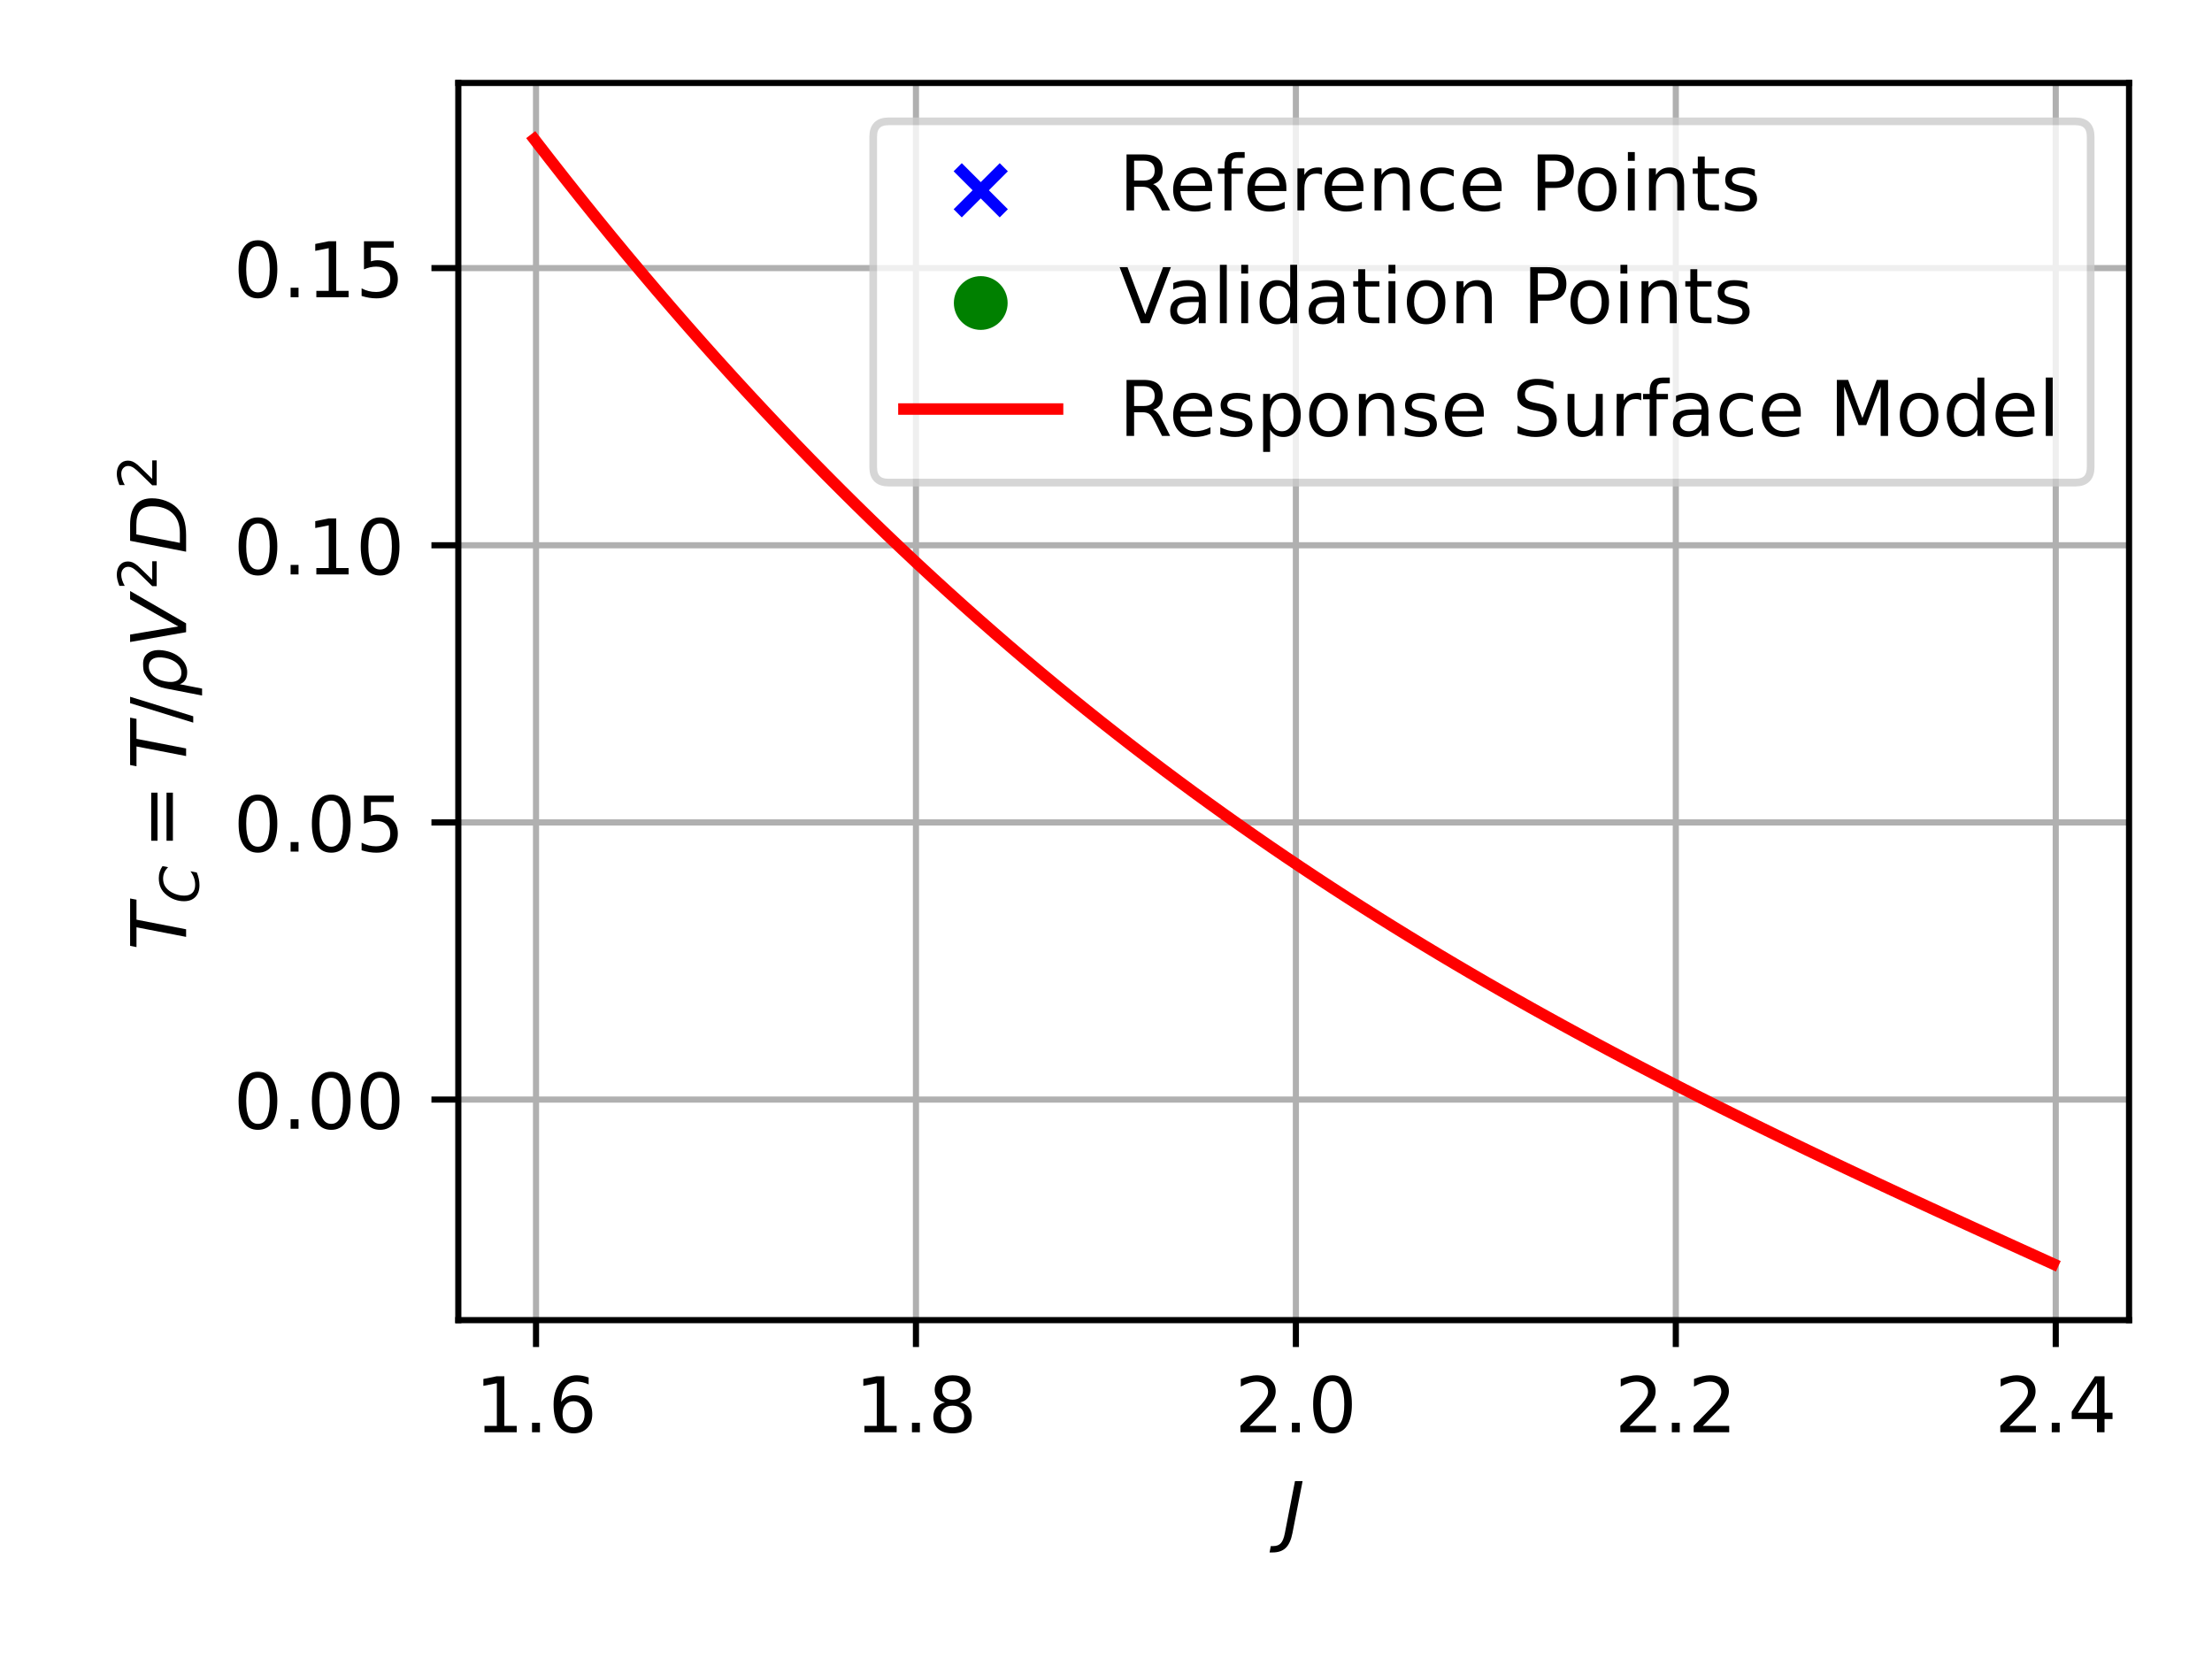
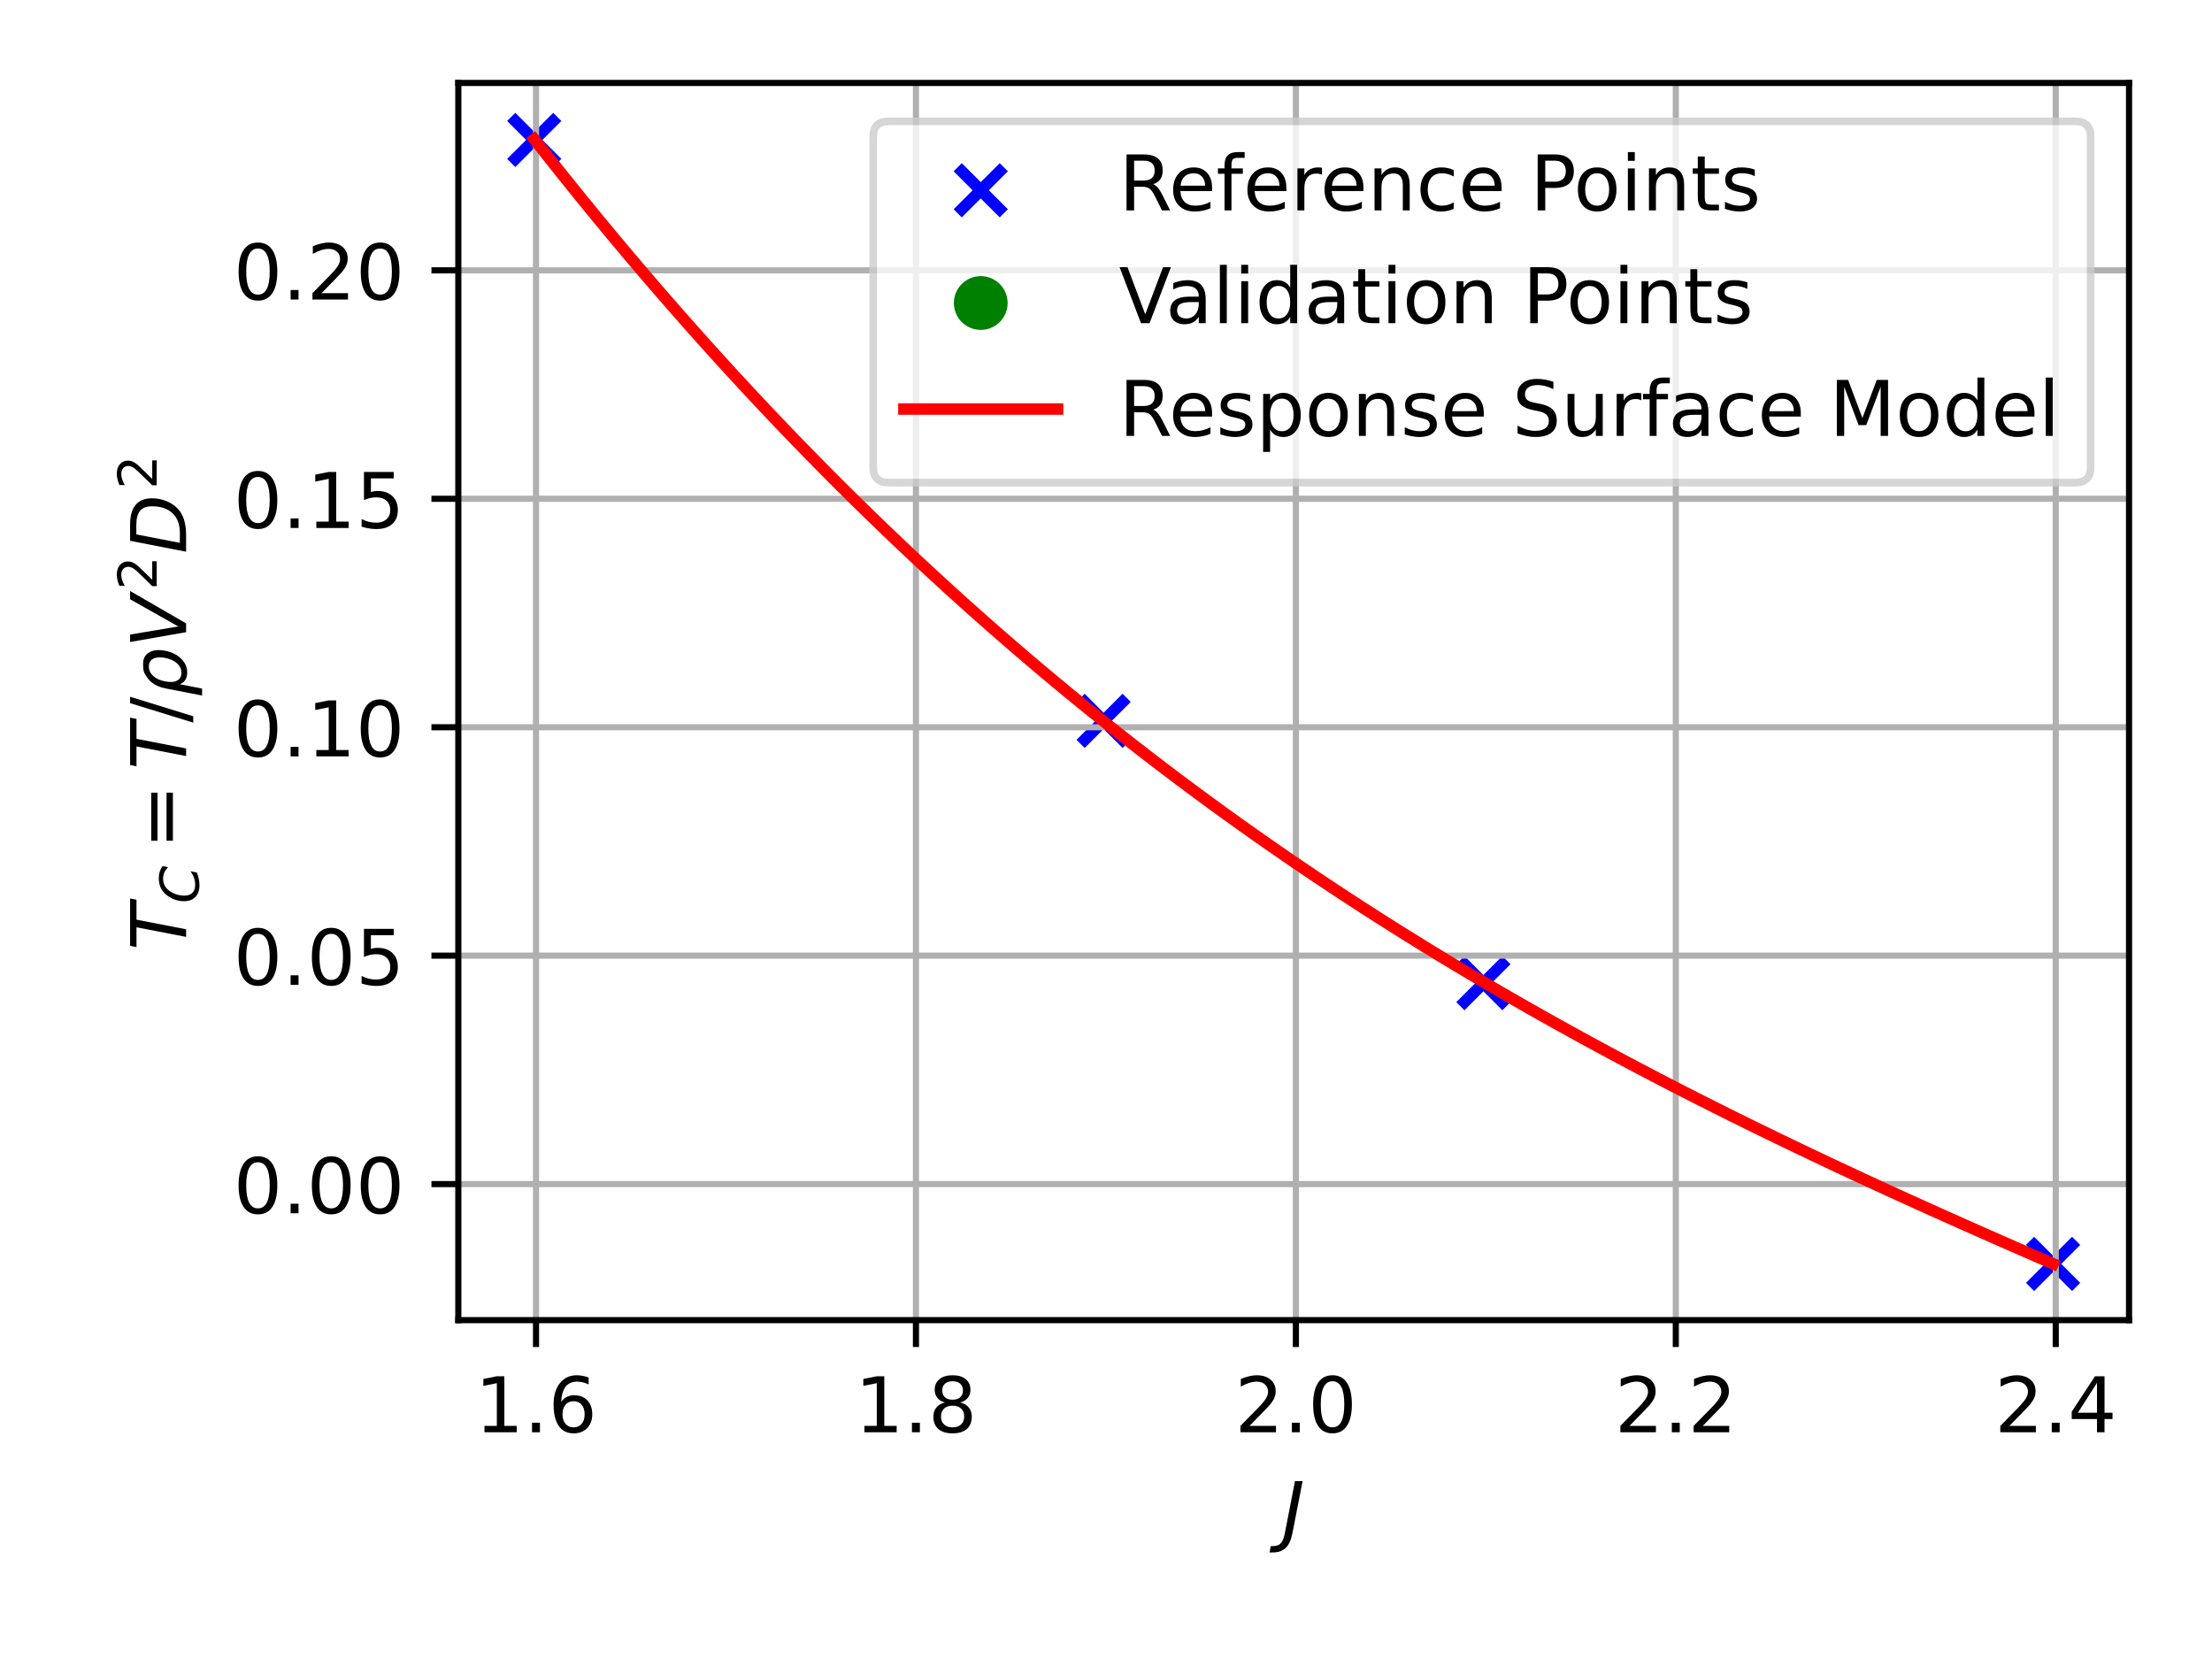
<svg xmlns="http://www.w3.org/2000/svg" xmlns:xlink="http://www.w3.org/1999/xlink" width="288pt" height="216pt" viewBox="0 0 288 216" version="1.1">
  <defs>
    <style type="text/css">*{stroke-linejoin: round; stroke-linecap: butt}</style>
  </defs>
  <g id="figure_1">
    <g id="patch_1">
      <path d="M 0 216  L 288 216  L 288 0  L 0 0  z " style="fill: #ffffff" />
    </g>
    <g id="axes_1">
      <g id="patch_2">
        <path d="M 59.672 171.88  L 277.2 171.88  L 277.2 10.8  L 59.672 10.8  z " style="fill: #ffffff" />
      </g>
-       <g id="PathCollection_1" />
+       <g id="PathCollection_1">
+         <defs>
+           <path id="m2b124dfed4" d="M -3 3  L 3 -3  M -3 -3  L 3 3  " style="stroke: #0000ff; stroke-width: 1.5" />
+         </defs>
+         <g clip-path="url(#pc67e79cec3)">
+           <use xlink:href="#m2b124dfed4" x="143.691" y="93.857" style="fill: #0000ff; stroke: #0000ff; stroke-width: 1.5" />
+           <use xlink:href="#m2b124dfed4" x="69.56" y="18.219" style="fill: #0000ff; stroke: #0000ff; stroke-width: 1.5" />
+           <use xlink:href="#m2b124dfed4" x="193.139" y="128.006" style="fill: #0000ff; stroke: #0000ff; stroke-width: 1.5" />
+           <use xlink:href="#m2b124dfed4" x="267.312" y="164.558" style="fill: #0000ff; stroke: #0000ff; stroke-width: 1.5" />
+         </g>
+       </g>
      <g id="PathCollection_2" />
      <g id="matplotlib.axis_1">
        <g id="xtick_1">
          <g id="line2d_1">
-             <path d="M 69.789 171.88  L 69.789 10.8  " clip-path="url(#p0ce22d1893)" style="fill: none; stroke: #b0b0b0; stroke-width: 0.8; stroke-linecap: square" />
+             <path d="M 69.789 171.88  L 69.789 10.8  " clip-path="url(#pc67e79cec3)" style="fill: none; stroke: #b0b0b0; stroke-width: 0.8; stroke-linecap: square" />
          </g>
          <g id="line2d_2">
            <defs>
-               <path id="mc7be365745" d="M 0 0  L 0 3.5  " style="stroke: #000000; stroke-width: 0.8" />
-             </defs>
-             <g>
-               <use xlink:href="#mc7be365745" x="69.789" y="171.88" style="stroke: #000000; stroke-width: 0.8" />
+               <path id="m37f1b617e4" d="M 0 0  L 0 3.5  " style="stroke: #000000; stroke-width: 0.8" />
+             </defs>
+             <g>
+               <use xlink:href="#m37f1b617e4" x="69.789" y="171.88" style="stroke: #000000; stroke-width: 0.8" />
            </g>
          </g>
          <g id="text_1">
            <g transform="translate(61.83733 186.4784) scale(0.1 -0.1)">
              <defs>
                <path id="DejaVuSans-31" d="M 794 531  L 1825 531  L 1825 4091  L 703 3866  L 703 4441  L 1819 4666  L 2450 4666  L 2450 531  L 3481 531  L 3481 0  L 794 0  L 794 531  z " transform="scale(0.015625)" />
                <path id="DejaVuSans-2e" d="M 684 794  L 1344 794  L 1344 0  L 684 0  L 684 794  z " transform="scale(0.015625)" />
                <path id="DejaVuSans-36" d="M 2113 2584  Q 1688 2584 1439 2293  Q 1191 2003 1191 1497  Q 1191 994 1439 701  Q 1688 409 2113 409  Q 2538 409 2786 701  Q 3034 994 3034 1497  Q 3034 2003 2786 2293  Q 2538 2584 2113 2584  z M 3366 4563  L 3366 3988  Q 3128 4100 2886 4159  Q 2644 4219 2406 4219  Q 1781 4219 1451 3797  Q 1122 3375 1075 2522  Q 1259 2794 1537 2939  Q 1816 3084 2150 3084  Q 2853 3084 3261 2657  Q 3669 2231 3669 1497  Q 3669 778 3244 343  Q 2819 -91 2113 -91  Q 1303 -91 875 529  Q 447 1150 447 2328  Q 447 3434 972 4092  Q 1497 4750 2381 4750  Q 2619 4750 2861 4703  Q 3103 4656 3366 4563  z " transform="scale(0.015625)" />
              </defs>
              <use xlink:href="#DejaVuSans-31" />
              <use xlink:href="#DejaVuSans-2e" x="63.623" />
              <use xlink:href="#DejaVuSans-36" x="95.41" />
            </g>
          </g>
        </g>
        <g id="xtick_2">
          <g id="line2d_3">
-             <path d="M 119.256 171.88  L 119.256 10.8  " clip-path="url(#p0ce22d1893)" style="fill: none; stroke: #b0b0b0; stroke-width: 0.8; stroke-linecap: square" />
+             <path d="M 119.256 171.88  L 119.256 10.8  " clip-path="url(#pc67e79cec3)" style="fill: none; stroke: #b0b0b0; stroke-width: 0.8; stroke-linecap: square" />
          </g>
          <g id="line2d_4">
            <g>
-               <use xlink:href="#mc7be365745" x="119.256" y="171.88" style="stroke: #000000; stroke-width: 0.8" />
+               <use xlink:href="#m37f1b617e4" x="119.256" y="171.88" style="stroke: #000000; stroke-width: 0.8" />
            </g>
          </g>
          <g id="text_2">
            <g transform="translate(111.3042 186.4784) scale(0.1 -0.1)">
              <defs>
                <path id="DejaVuSans-38" d="M 2034 2216  Q 1584 2216 1326 1975  Q 1069 1734 1069 1313  Q 1069 891 1326 650  Q 1584 409 2034 409  Q 2484 409 2743 651  Q 3003 894 3003 1313  Q 3003 1734 2745 1975  Q 2488 2216 2034 2216  z M 1403 2484  Q 997 2584 770 2862  Q 544 3141 544 3541  Q 544 4100 942 4425  Q 1341 4750 2034 4750  Q 2731 4750 3128 4425  Q 3525 4100 3525 3541  Q 3525 3141 3298 2862  Q 3072 2584 2669 2484  Q 3125 2378 3379 2068  Q 3634 1759 3634 1313  Q 3634 634 3220 271  Q 2806 -91 2034 -91  Q 1263 -91 848 271  Q 434 634 434 1313  Q 434 1759 690 2068  Q 947 2378 1403 2484  z M 1172 3481  Q 1172 3119 1398 2916  Q 1625 2713 2034 2713  Q 2441 2713 2670 2916  Q 2900 3119 2900 3481  Q 2900 3844 2670 4047  Q 2441 4250 2034 4250  Q 1625 4250 1398 4047  Q 1172 3844 1172 3481  z " transform="scale(0.015625)" />
              </defs>
              <use xlink:href="#DejaVuSans-31" />
              <use xlink:href="#DejaVuSans-2e" x="63.623" />
              <use xlink:href="#DejaVuSans-38" x="95.41" />
            </g>
          </g>
        </g>
        <g id="xtick_3">
          <g id="line2d_5">
-             <path d="M 168.723 171.88  L 168.723 10.8  " clip-path="url(#p0ce22d1893)" style="fill: none; stroke: #b0b0b0; stroke-width: 0.8; stroke-linecap: square" />
+             <path d="M 168.723 171.88  L 168.723 10.8  " clip-path="url(#pc67e79cec3)" style="fill: none; stroke: #b0b0b0; stroke-width: 0.8; stroke-linecap: square" />
          </g>
          <g id="line2d_6">
            <g>
-               <use xlink:href="#mc7be365745" x="168.723" y="171.88" style="stroke: #000000; stroke-width: 0.8" />
+               <use xlink:href="#m37f1b617e4" x="168.723" y="171.88" style="stroke: #000000; stroke-width: 0.8" />
            </g>
          </g>
          <g id="text_3">
            <g transform="translate(160.771 186.4784) scale(0.1 -0.1)">
              <defs>
                <path id="DejaVuSans-32" d="M 1228 531  L 3431 531  L 3431 0  L 469 0  L 469 531  Q 828 903 1448 1529  Q 2069 2156 2228 2338  Q 2531 2678 2651 2914  Q 2772 3150 2772 3378  Q 2772 3750 2511 3984  Q 2250 4219 1831 4219  Q 1534 4219 1204 4116  Q 875 4013 500 3803  L 500 4441  Q 881 4594 1212 4672  Q 1544 4750 1819 4750  Q 2544 4750 2975 4387  Q 3406 4025 3406 3419  Q 3406 3131 3298 2873  Q 3191 2616 2906 2266  Q 2828 2175 2409 1742  Q 1991 1309 1228 531  z " transform="scale(0.015625)" />
                <path id="DejaVuSans-30" d="M 2034 4250  Q 1547 4250 1301 3770  Q 1056 3291 1056 2328  Q 1056 1369 1301 889  Q 1547 409 2034 409  Q 2525 409 2770 889  Q 3016 1369 3016 2328  Q 3016 3291 2770 3770  Q 2525 4250 2034 4250  z M 2034 4750  Q 2819 4750 3233 4129  Q 3647 3509 3647 2328  Q 3647 1150 3233 529  Q 2819 -91 2034 -91  Q 1250 -91 836 529  Q 422 1150 422 2328  Q 422 3509 836 4129  Q 1250 4750 2034 4750  z " transform="scale(0.015625)" />
              </defs>
              <use xlink:href="#DejaVuSans-32" />
              <use xlink:href="#DejaVuSans-2e" x="63.623" />
              <use xlink:href="#DejaVuSans-30" x="95.41" />
            </g>
          </g>
        </g>
        <g id="xtick_4">
          <g id="line2d_7">
-             <path d="M 218.189 171.88  L 218.189 10.8  " clip-path="url(#p0ce22d1893)" style="fill: none; stroke: #b0b0b0; stroke-width: 0.8; stroke-linecap: square" />
+             <path d="M 218.189 171.88  L 218.189 10.8  " clip-path="url(#pc67e79cec3)" style="fill: none; stroke: #b0b0b0; stroke-width: 0.8; stroke-linecap: square" />
          </g>
          <g id="line2d_8">
            <g>
-               <use xlink:href="#mc7be365745" x="218.189" y="171.88" style="stroke: #000000; stroke-width: 0.8" />
+               <use xlink:href="#m37f1b617e4" x="218.189" y="171.88" style="stroke: #000000; stroke-width: 0.8" />
            </g>
          </g>
          <g id="text_4">
            <g transform="translate(210.2378 186.4784) scale(0.1 -0.1)">
              <use xlink:href="#DejaVuSans-32" />
              <use xlink:href="#DejaVuSans-2e" x="63.623" />
              <use xlink:href="#DejaVuSans-32" x="95.41" />
            </g>
          </g>
        </g>
        <g id="xtick_5">
          <g id="line2d_9">
-             <path d="M 267.656 171.88  L 267.656 10.8  " clip-path="url(#p0ce22d1893)" style="fill: none; stroke: #b0b0b0; stroke-width: 0.8; stroke-linecap: square" />
+             <path d="M 267.656 171.88  L 267.656 10.8  " clip-path="url(#pc67e79cec3)" style="fill: none; stroke: #b0b0b0; stroke-width: 0.8; stroke-linecap: square" />
          </g>
          <g id="line2d_10">
            <g>
-               <use xlink:href="#mc7be365745" x="267.656" y="171.88" style="stroke: #000000; stroke-width: 0.8" />
+               <use xlink:href="#m37f1b617e4" x="267.656" y="171.88" style="stroke: #000000; stroke-width: 0.8" />
            </g>
          </g>
          <g id="text_5">
            <g transform="translate(259.7047 186.4784) scale(0.1 -0.1)">
              <defs>
                <path id="DejaVuSans-34" d="M 2419 4116  L 825 1625  L 2419 1625  L 2419 4116  z M 2253 4666  L 3047 4666  L 3047 1625  L 3713 1625  L 3713 1100  L 3047 1100  L 3047 0  L 2419 0  L 2419 1100  L 313 1100  L 313 1709  L 2253 4666  z " transform="scale(0.015625)" />
              </defs>
              <use xlink:href="#DejaVuSans-32" />
              <use xlink:href="#DejaVuSans-2e" x="63.623" />
              <use xlink:href="#DejaVuSans-34" x="95.41" />
            </g>
          </g>
        </g>
        <g id="text_6">
          <g transform="translate(166.936 200.1362) scale(0.1 -0.1)">
            <defs>
              <path id="DejaVuSans-Oblique-4a" d="M 1069 4666  L 1703 4666  L 856 325  Q 691 -522 298 -901  Q -94 -1281 -800 -1281  L -1050 -1281  L -947 -750  L -750 -750  Q -328 -750 -109 -509  Q 109 -269 225 325  L 1069 4666  z " transform="scale(0.015625)" />
            </defs>
            <use xlink:href="#DejaVuSans-Oblique-4a" transform="translate(0 0.09375)" />
          </g>
        </g>
      </g>
      <g id="matplotlib.axis_2">
        <g id="ytick_1">
          <g id="line2d_11">
-             <path d="M 59.672 143.164  L 277.2 143.164  " clip-path="url(#p0ce22d1893)" style="fill: none; stroke: #b0b0b0; stroke-width: 0.8; stroke-linecap: square" />
+             <path d="M 59.672 154.168  L 277.2 154.168  " clip-path="url(#pc67e79cec3)" style="fill: none; stroke: #b0b0b0; stroke-width: 0.8; stroke-linecap: square" />
          </g>
          <g id="line2d_12">
            <defs>
-               <path id="me31bab5a5a" d="M 0 0  L -3.5 0  " style="stroke: #000000; stroke-width: 0.8" />
-             </defs>
-             <g>
-               <use xlink:href="#me31bab5a5a" x="59.672" y="143.164" style="stroke: #000000; stroke-width: 0.8" />
+               <path id="m7faa3f7918" d="M 0 0  L -3.5 0  " style="stroke: #000000; stroke-width: 0.8" />
+             </defs>
+             <g>
+               <use xlink:href="#m7faa3f7918" x="59.672" y="154.168" style="stroke: #000000; stroke-width: 0.8" />
            </g>
          </g>
          <g id="text_7">
-             <g transform="translate(30.40638 146.9636) scale(0.1 -0.1)">
+             <g transform="translate(30.40638 157.9672) scale(0.1 -0.1)">
              <use xlink:href="#DejaVuSans-30" />
              <use xlink:href="#DejaVuSans-2e" x="63.623" />
              <use xlink:href="#DejaVuSans-30" x="95.41" />
              <use xlink:href="#DejaVuSans-30" x="159.033" />
            </g>
          </g>
        </g>
        <g id="ytick_2">
          <g id="line2d_13">
-             <path d="M 59.672 107.078  L 277.2 107.078  " clip-path="url(#p0ce22d1893)" style="fill: none; stroke: #b0b0b0; stroke-width: 0.8; stroke-linecap: square" />
+             <path d="M 59.672 124.426  L 277.2 124.426  " clip-path="url(#pc67e79cec3)" style="fill: none; stroke: #b0b0b0; stroke-width: 0.8; stroke-linecap: square" />
          </g>
          <g id="line2d_14">
            <g>
-               <use xlink:href="#me31bab5a5a" x="59.672" y="107.078" style="stroke: #000000; stroke-width: 0.8" />
+               <use xlink:href="#m7faa3f7918" x="59.672" y="124.426" style="stroke: #000000; stroke-width: 0.8" />
            </g>
          </g>
          <g id="text_8">
-             <g transform="translate(30.40638 110.8767) scale(0.1 -0.1)">
+             <g transform="translate(30.40638 128.225) scale(0.1 -0.1)">
              <defs>
                <path id="DejaVuSans-35" d="M 691 4666  L 3169 4666  L 3169 4134  L 1269 4134  L 1269 2991  Q 1406 3038 1543 3061  Q 1681 3084 1819 3084  Q 2600 3084 3056 2656  Q 3513 2228 3513 1497  Q 3513 744 3044 326  Q 2575 -91 1722 -91  Q 1428 -91 1123 -41  Q 819 9 494 109  L 494 744  Q 775 591 1075 516  Q 1375 441 1709 441  Q 2250 441 2565 725  Q 2881 1009 2881 1497  Q 2881 1984 2565 2268  Q 2250 2553 1709 2553  Q 1456 2553 1204 2497  Q 953 2441 691 2322  L 691 4666  z " transform="scale(0.015625)" />
              </defs>
              <use xlink:href="#DejaVuSans-30" />
              <use xlink:href="#DejaVuSans-2e" x="63.623" />
              <use xlink:href="#DejaVuSans-30" x="95.41" />
              <use xlink:href="#DejaVuSans-35" x="159.033" />
            </g>
          </g>
        </g>
        <g id="ytick_3">
          <g id="line2d_15">
-             <path d="M 59.672 70.991  L 277.2 70.991  " clip-path="url(#p0ce22d1893)" style="fill: none; stroke: #b0b0b0; stroke-width: 0.8; stroke-linecap: square" />
+             <path d="M 59.672 94.684  L 277.2 94.684  " clip-path="url(#pc67e79cec3)" style="fill: none; stroke: #b0b0b0; stroke-width: 0.8; stroke-linecap: square" />
          </g>
          <g id="line2d_16">
            <g>
-               <use xlink:href="#me31bab5a5a" x="59.672" y="70.991" style="stroke: #000000; stroke-width: 0.8" />
+               <use xlink:href="#m7faa3f7918" x="59.672" y="94.684" style="stroke: #000000; stroke-width: 0.8" />
            </g>
          </g>
          <g id="text_9">
-             <g transform="translate(30.40638 74.7899) scale(0.1 -0.1)">
+             <g transform="translate(30.40638 98.48293) scale(0.1 -0.1)">
              <use xlink:href="#DejaVuSans-30" />
              <use xlink:href="#DejaVuSans-2e" x="63.623" />
              <use xlink:href="#DejaVuSans-31" x="95.41" />
              <use xlink:href="#DejaVuSans-30" x="159.033" />
            </g>
          </g>
        </g>
        <g id="ytick_4">
          <g id="line2d_17">
-             <path d="M 59.672 34.904  L 277.2 34.904  " clip-path="url(#p0ce22d1893)" style="fill: none; stroke: #b0b0b0; stroke-width: 0.8; stroke-linecap: square" />
+             <path d="M 59.672 64.942  L 277.2 64.942  " clip-path="url(#pc67e79cec3)" style="fill: none; stroke: #b0b0b0; stroke-width: 0.8; stroke-linecap: square" />
          </g>
          <g id="line2d_18">
            <g>
-               <use xlink:href="#me31bab5a5a" x="59.672" y="34.904" style="stroke: #000000; stroke-width: 0.8" />
+               <use xlink:href="#m7faa3f7918" x="59.672" y="64.942" style="stroke: #000000; stroke-width: 0.8" />
            </g>
          </g>
          <g id="text_10">
-             <g transform="translate(30.40638 38.70307) scale(0.1 -0.1)">
+             <g transform="translate(30.40638 68.74082) scale(0.1 -0.1)">
              <use xlink:href="#DejaVuSans-30" />
              <use xlink:href="#DejaVuSans-2e" x="63.623" />
              <use xlink:href="#DejaVuSans-31" x="95.41" />
              <use xlink:href="#DejaVuSans-35" x="159.033" />
            </g>
          </g>
        </g>
-         <g id="text_11">
+         <g id="ytick_5">
+           <g id="line2d_19">
+             <path d="M 59.672 35.199  L 277.2 35.199  " clip-path="url(#pc67e79cec3)" style="fill: none; stroke: #b0b0b0; stroke-width: 0.8; stroke-linecap: square" />
+           </g>
+           <g id="line2d_20">
+             <g>
+               <use xlink:href="#m7faa3f7918" x="59.672" y="35.199" style="stroke: #000000; stroke-width: 0.8" />
+             </g>
+           </g>
+           <g id="text_11">
+             <g transform="translate(30.40638 38.9987) scale(0.1 -0.1)">
+               <use xlink:href="#DejaVuSans-30" />
+               <use xlink:href="#DejaVuSans-2e" x="63.623" />
+               <use xlink:href="#DejaVuSans-32" x="95.41" />
+               <use xlink:href="#DejaVuSans-30" x="159.033" />
+             </g>
+           </g>
+         </g>
+         <g id="text_12">
          <g transform="translate(24.30637 123.74) rotate(-90) scale(0.1 -0.1)">
            <defs>
              <path id="DejaVuSans-Oblique-54" d="M 378 4666  L 4325 4666  L 4225 4134  L 2559 4134  L 1759 0  L 1125 0  L 1925 4134  L 275 4134  L 378 4666  z " transform="scale(0.015625)" />
              <path id="DejaVuSans-Oblique-43" d="M 4447 4306  L 4319 3641  Q 4019 3944 3683 4091  Q 3347 4238 2956 4238  Q 2422 4238 2017 3981  Q 1613 3725 1319 3200  Q 1131 2863 1032 2486  Q 934 2109 934 1728  Q 934 1091 1264 756  Q 1594 422 2222 422  Q 2656 422 3056 561  Q 3456 700 3834 978  L 3688 231  Q 3316 72 2936 -9  Q 2556 -91 2175 -91  Q 1278 -91 773 396  Q 269 884 269 1753  Q 269 2309 461 2846  Q 653 3384 1013 3828  Q 1394 4300 1883 4525  Q 2372 4750 3022 4750  Q 3422 4750 3780 4639  Q 4138 4528 4447 4306  z " transform="scale(0.015625)" />
              <path id="DejaVuSans-3d" d="M 678 2906  L 4684 2906  L 4684 2381  L 678 2381  L 678 2906  z M 678 1631  L 4684 1631  L 4684 1100  L 678 1100  L 678 1631  z " transform="scale(0.015625)" />
              <path id="DejaVuSans-2f" d="M 1625 4666  L 2156 4666  L 531 -594  L 0 -594  L 1625 4666  z " transform="scale(0.015625)" />
              <path id="DejaVuSans-Oblique-3c1" d="M 1203 2875  Q 1453 3194 1981 3475  Q 2188 3584 2756 3584  Q 3394 3584 3694 3078  Q 3994 2572 3834 1747  Q 3672 922 3175 415  Q 2678 -91 2041 -91  Q 1656 -91 1409 63  Q 1163 213 1044 525  L 681 -1331  L 103 -1331  L 697 1716  Q 838 2438 1203 2875  z M 3238 1747  Q 3359 2381 3169 2744  Q 2978 3103 2522 3103  Q 2066 3103 1734 2744  Q 1403 2381 1281 1747  Q 1156 1113 1347 750  Q 1538 391 1994 391  Q 2450 391 2781 750  Q 3113 1113 3238 1747  z " transform="scale(0.015625)" />
              <path id="DejaVuSans-Oblique-56" d="M 1319 0  L 500 4666  L 1119 4666  L 1797 653  L 4063 4666  L 4750 4666  L 2053 0  L 1319 0  z " transform="scale(0.015625)" />
              <path id="DejaVuSans-Oblique-44" d="M 1081 4666  L 2438 4666  Q 3519 4666 4070 4208  Q 4622 3750 4622 2847  Q 4622 2250 4412 1698  Q 4203 1147 3834 769  Q 3463 381 2891 190  Q 2319 0 1538 0  L 172 0  L 1081 4666  z M 1613 4147  L 909 519  L 1734 519  Q 2794 519 3375 1128  Q 3956 1738 3956 2847  Q 3956 3519 3581 3833  Q 3206 4147 2406 4147  L 1613 4147  z " transform="scale(0.015625)" />
            </defs>
            <use xlink:href="#DejaVuSans-Oblique-54" transform="translate(0 0.765625)" />
            <use xlink:href="#DejaVuSans-Oblique-43" transform="translate(61.08398 -15.64062) scale(0.7)" />
            <use xlink:href="#DejaVuSans-3d" transform="translate(132.1777 0.765625)" />
            <use xlink:href="#DejaVuSans-Oblique-54" transform="translate(235.4492 0.765625)" />
            <use xlink:href="#DejaVuSans-2f" transform="translate(296.5332 0.765625)" />
            <use xlink:href="#DejaVuSans-Oblique-3c1" transform="translate(330.2246 0.765625)" />
            <use xlink:href="#DejaVuSans-Oblique-56" transform="translate(393.7012 0.765625)" />
            <use xlink:href="#DejaVuSans-32" transform="translate(469.1261 39.04688) scale(0.7)" />
            <use xlink:href="#DejaVuSans-Oblique-44" transform="translate(516.3967 0.765625)" />
            <use xlink:href="#DejaVuSans-32" transform="translate(600.4154 39.04688) scale(0.7)" />
          </g>
        </g>
      </g>
-       <g id="line2d_19">
-         <path d="M 69.56 18.122  L 71.557 20.703  L 73.555 23.252  L 75.552 25.767  L 77.55 28.25  L 79.547 30.7  L 81.545 33.118  L 83.542 35.505  L 85.54 37.861  L 87.537 40.185  L 89.535 42.479  L 91.532 44.742  L 93.53 46.976  L 95.527 49.18  L 97.525 51.355  L 99.522 53.5  L 101.52 55.617  L 103.517 57.706  L 105.515 59.767  L 107.512 61.8  L 109.51 63.806  L 111.507 65.785  L 113.505 67.737  L 115.502 69.663  L 117.5 71.563  L 119.497 73.438  L 121.495 75.287  L 123.492 77.111  L 125.49 78.911  L 127.487 80.686  L 129.485 82.437  L 131.482 84.165  L 133.48 85.869  L 135.477 87.551  L 137.475 89.21  L 139.472 90.846  L 141.47 92.461  L 143.467 94.054  L 145.465 95.626  L 147.462 97.177  L 149.46 98.707  L 151.457 100.217  L 153.455 101.707  L 155.452 103.178  L 157.45 104.629  L 159.447 106.061  L 161.445 107.475  L 163.442 108.87  L 165.44 110.248  L 167.437 111.608  L 169.435 112.95  L 171.432 114.276  L 173.43 115.585  L 175.427 116.878  L 177.425 118.155  L 179.422 119.416  L 181.42 120.662  L 183.417 121.893  L 185.415 123.11  L 187.412 124.312  L 189.41 125.501  L 191.407 126.675  L 193.405 127.837  L 195.402 128.986  L 197.4 130.122  L 199.397 131.246  L 201.395 132.357  L 203.392 133.458  L 205.39 134.547  L 207.387 135.625  L 209.385 136.693  L 211.382 137.75  L 213.38 138.798  L 215.377 139.836  L 217.375 140.864  L 219.372 141.884  L 221.37 142.895  L 223.367 143.898  L 225.365 144.893  L 227.362 145.881  L 229.36 146.861  L 231.357 147.835  L 233.355 148.801  L 235.352 149.762  L 237.35 150.717  L 239.347 151.666  L 241.345 152.61  L 243.342 153.549  L 245.34 154.483  L 247.337 155.414  L 249.335 156.34  L 251.332 157.263  L 253.33 158.183  L 255.327 159.099  L 257.325 160.014  L 259.322 160.926  L 261.32 161.836  L 263.317 162.744  L 265.315 163.652  L 267.312 164.558  " clip-path="url(#p0ce22d1893)" style="fill: none; stroke: #ff0000; stroke-width: 1.5; stroke-linecap: square" />
+       <g id="line2d_21">
+         <path d="M 69.56 18.122  L 71.557 20.66  L 73.555 23.167  L 75.552 25.644  L 77.55 28.09  L 79.547 30.507  L 81.545 32.894  L 83.542 35.251  L 85.54 37.58  L 87.537 39.879  L 89.535 42.151  L 91.532 44.394  L 93.53 46.609  L 95.527 48.796  L 97.525 50.957  L 99.522 53.09  L 101.52 55.196  L 103.517 57.276  L 105.515 59.329  L 107.512 61.357  L 109.51 63.359  L 111.507 65.335  L 113.505 67.286  L 115.502 69.213  L 117.5 71.115  L 119.497 72.993  L 121.495 74.847  L 123.492 76.677  L 125.49 78.484  L 127.487 80.267  L 129.485 82.028  L 131.482 83.766  L 133.48 85.482  L 135.477 87.176  L 137.475 88.849  L 139.472 90.5  L 141.47 92.129  L 143.467 93.738  L 145.465 95.326  L 147.462 96.894  L 149.46 98.442  L 151.457 99.971  L 153.455 101.48  L 155.452 102.969  L 157.45 104.44  L 159.447 105.892  L 161.445 107.326  L 163.442 108.742  L 165.44 110.14  L 167.437 111.521  L 169.435 112.884  L 171.432 114.231  L 173.43 115.561  L 175.427 116.874  L 177.425 118.172  L 179.422 119.454  L 181.42 120.72  L 183.417 121.971  L 185.415 123.208  L 187.412 124.429  L 189.41 125.637  L 191.407 126.83  L 193.405 128.009  L 195.402 129.175  L 197.4 130.328  L 199.397 131.467  L 201.395 132.595  L 203.392 133.709  L 205.39 134.812  L 207.387 135.903  L 209.385 136.982  L 211.382 138.05  L 213.38 139.107  L 215.377 140.154  L 217.375 141.19  L 219.372 142.216  L 221.37 143.232  L 223.367 144.238  L 225.365 145.236  L 227.362 146.224  L 229.36 147.204  L 231.357 148.175  L 233.355 149.138  L 235.352 150.093  L 237.35 151.041  L 239.347 151.982  L 241.345 152.915  L 243.342 153.842  L 245.34 154.762  L 247.337 155.676  L 249.335 156.584  L 251.332 157.487  L 253.33 158.385  L 255.327 159.277  L 257.325 160.165  L 259.322 161.048  L 261.32 161.927  L 263.317 162.802  L 265.315 163.674  L 267.312 164.542  " clip-path="url(#pc67e79cec3)" style="fill: none; stroke: #ff0000; stroke-width: 1.5; stroke-linecap: square" />
      </g>
      <g id="patch_3">
        <path d="M 59.672 171.88  L 59.672 10.8  " style="fill: none; stroke: #000000; stroke-width: 0.8; stroke-linejoin: miter; stroke-linecap: square" />
      </g>
      <g id="patch_4">
        <path d="M 277.2 171.88  L 277.2 10.8  " style="fill: none; stroke: #000000; stroke-width: 0.8; stroke-linejoin: miter; stroke-linecap: square" />
      </g>
      <g id="patch_5">
        <path d="M 59.672 171.88  L 277.2 171.88  " style="fill: none; stroke: #000000; stroke-width: 0.8; stroke-linejoin: miter; stroke-linecap: square" />
      </g>
      <g id="patch_6">
        <path d="M 59.672 10.8  L 277.2 10.8  " style="fill: none; stroke: #000000; stroke-width: 0.8; stroke-linejoin: miter; stroke-linecap: square" />
      </g>
      <g id="legend_1">
        <g id="patch_7">
          <path d="M 115.692 62.834  L 270.2 62.834  Q 272.2 62.834 272.2 60.834  L 272.2 17.8  Q 272.2 15.8 270.2 15.8  L 115.692 15.8  Q 113.692 15.8 113.692 17.8  L 113.692 60.834  Q 113.692 62.834 115.692 62.834  z " style="fill: #ffffff; opacity: 0.8; stroke: #cccccc; stroke-linejoin: miter" />
        </g>
        <g id="PathCollection_3">
-           <defs>
-             <path id="m2f3c256cf0" d="M -3 3  L 3 -3  M -3 -3  L 3 3  " style="stroke: #0000ff; stroke-width: 1.5" />
-           </defs>
          <g>
-             <use xlink:href="#m2f3c256cf0" x="127.692" y="24.773" style="fill: #0000ff; stroke: #0000ff; stroke-width: 1.5" />
-           </g>
-         </g>
-         <g id="text_12">
+             <use xlink:href="#m2b124dfed4" x="127.692" y="24.773" style="fill: #0000ff; stroke: #0000ff; stroke-width: 1.5" />
+           </g>
+         </g>
+         <g id="text_13">
          <g transform="translate(145.6922 27.39844) scale(0.1 -0.1)">
            <defs>
              <path id="DejaVuSans-52" d="M 2841 2188  Q 3044 2119 3236 1894  Q 3428 1669 3622 1275  L 4263 0  L 3584 0  L 2988 1197  Q 2756 1666 2539 1819  Q 2322 1972 1947 1972  L 1259 1972  L 1259 0  L 628 0  L 628 4666  L 2053 4666  Q 2853 4666 3247 4331  Q 3641 3997 3641 3322  Q 3641 2881 3436 2590  Q 3231 2300 2841 2188  z M 1259 4147  L 1259 2491  L 2053 2491  Q 2509 2491 2742 2702  Q 2975 2913 2975 3322  Q 2975 3731 2742 3939  Q 2509 4147 2053 4147  L 1259 4147  z " transform="scale(0.015625)" />
              <path id="DejaVuSans-65" d="M 3597 1894  L 3597 1613  L 953 1613  Q 991 1019 1311 708  Q 1631 397 2203 397  Q 2534 397 2845 478  Q 3156 559 3463 722  L 3463 178  Q 3153 47 2828 -22  Q 2503 -91 2169 -91  Q 1331 -91 842 396  Q 353 884 353 1716  Q 353 2575 817 3079  Q 1281 3584 2069 3584  Q 2775 3584 3186 3129  Q 3597 2675 3597 1894  z M 3022 2063  Q 3016 2534 2758 2815  Q 2500 3097 2075 3097  Q 1594 3097 1305 2825  Q 1016 2553 972 2059  L 3022 2063  z " transform="scale(0.015625)" />
              <path id="DejaVuSans-66" d="M 2375 4863  L 2375 4384  L 1825 4384  Q 1516 4384 1395 4259  Q 1275 4134 1275 3809  L 1275 3500  L 2222 3500  L 2222 3053  L 1275 3053  L 1275 0  L 697 0  L 697 3053  L 147 3053  L 147 3500  L 697 3500  L 697 3744  Q 697 4328 969 4595  Q 1241 4863 1831 4863  L 2375 4863  z " transform="scale(0.015625)" />
              <path id="DejaVuSans-72" d="M 2631 2963  Q 2534 3019 2420 3045  Q 2306 3072 2169 3072  Q 1681 3072 1420 2755  Q 1159 2438 1159 1844  L 1159 0  L 581 0  L 581 3500  L 1159 3500  L 1159 2956  Q 1341 3275 1631 3429  Q 1922 3584 2338 3584  Q 2397 3584 2469 3576  Q 2541 3569 2628 3553  L 2631 2963  z " transform="scale(0.015625)" />
              <path id="DejaVuSans-6e" d="M 3513 2113  L 3513 0  L 2938 0  L 2938 2094  Q 2938 2591 2744 2837  Q 2550 3084 2163 3084  Q 1697 3084 1428 2787  Q 1159 2491 1159 1978  L 1159 0  L 581 0  L 581 3500  L 1159 3500  L 1159 2956  Q 1366 3272 1645 3428  Q 1925 3584 2291 3584  Q 2894 3584 3203 3211  Q 3513 2838 3513 2113  z " transform="scale(0.015625)" />
              <path id="DejaVuSans-63" d="M 3122 3366  L 3122 2828  Q 2878 2963 2633 3030  Q 2388 3097 2138 3097  Q 1578 3097 1268 2742  Q 959 2388 959 1747  Q 959 1106 1268 751  Q 1578 397 2138 397  Q 2388 397 2633 464  Q 2878 531 3122 666  L 3122 134  Q 2881 22 2623 -34  Q 2366 -91 2075 -91  Q 1284 -91 818 406  Q 353 903 353 1747  Q 353 2603 823 3093  Q 1294 3584 2113 3584  Q 2378 3584 2631 3529  Q 2884 3475 3122 3366  z " transform="scale(0.015625)" />
              <path id="DejaVuSans-20" transform="scale(0.015625)" />
              <path id="DejaVuSans-50" d="M 1259 4147  L 1259 2394  L 2053 2394  Q 2494 2394 2734 2622  Q 2975 2850 2975 3272  Q 2975 3691 2734 3919  Q 2494 4147 2053 4147  L 1259 4147  z M 628 4666  L 2053 4666  Q 2838 4666 3239 4311  Q 3641 3956 3641 3272  Q 3641 2581 3239 2228  Q 2838 1875 2053 1875  L 1259 1875  L 1259 0  L 628 0  L 628 4666  z " transform="scale(0.015625)" />
              <path id="DejaVuSans-6f" d="M 1959 3097  Q 1497 3097 1228 2736  Q 959 2375 959 1747  Q 959 1119 1226 758  Q 1494 397 1959 397  Q 2419 397 2687 759  Q 2956 1122 2956 1747  Q 2956 2369 2687 2733  Q 2419 3097 1959 3097  z M 1959 3584  Q 2709 3584 3137 3096  Q 3566 2609 3566 1747  Q 3566 888 3137 398  Q 2709 -91 1959 -91  Q 1206 -91 779 398  Q 353 888 353 1747  Q 353 2609 779 3096  Q 1206 3584 1959 3584  z " transform="scale(0.015625)" />
              <path id="DejaVuSans-69" d="M 603 3500  L 1178 3500  L 1178 0  L 603 0  L 603 3500  z M 603 4863  L 1178 4863  L 1178 4134  L 603 4134  L 603 4863  z " transform="scale(0.015625)" />
              <path id="DejaVuSans-74" d="M 1172 4494  L 1172 3500  L 2356 3500  L 2356 3053  L 1172 3053  L 1172 1153  Q 1172 725 1289 603  Q 1406 481 1766 481  L 2356 481  L 2356 0  L 1766 0  Q 1100 0 847 248  Q 594 497 594 1153  L 594 3053  L 172 3053  L 172 3500  L 594 3500  L 594 4494  L 1172 4494  z " transform="scale(0.015625)" />
              <path id="DejaVuSans-73" d="M 2834 3397  L 2834 2853  Q 2591 2978 2328 3040  Q 2066 3103 1784 3103  Q 1356 3103 1142 2972  Q 928 2841 928 2578  Q 928 2378 1081 2264  Q 1234 2150 1697 2047  L 1894 2003  Q 2506 1872 2764 1633  Q 3022 1394 3022 966  Q 3022 478 2636 193  Q 2250 -91 1575 -91  Q 1294 -91 989 -36  Q 684 19 347 128  L 347 722  Q 666 556 975 473  Q 1284 391 1588 391  Q 1994 391 2212 530  Q 2431 669 2431 922  Q 2431 1156 2273 1281  Q 2116 1406 1581 1522  L 1381 1569  Q 847 1681 609 1914  Q 372 2147 372 2553  Q 372 3047 722 3315  Q 1072 3584 1716 3584  Q 2034 3584 2315 3537  Q 2597 3491 2834 3397  z " transform="scale(0.015625)" />
            </defs>
            <use xlink:href="#DejaVuSans-52" />
            <use xlink:href="#DejaVuSans-65" x="64.982" />
            <use xlink:href="#DejaVuSans-66" x="126.506" />
            <use xlink:href="#DejaVuSans-65" x="161.711" />
            <use xlink:href="#DejaVuSans-72" x="223.234" />
            <use xlink:href="#DejaVuSans-65" x="262.098" />
            <use xlink:href="#DejaVuSans-6e" x="323.621" />
            <use xlink:href="#DejaVuSans-63" x="387" />
            <use xlink:href="#DejaVuSans-65" x="441.98" />
            <use xlink:href="#DejaVuSans-20" x="503.504" />
            <use xlink:href="#DejaVuSans-50" x="535.291" />
            <use xlink:href="#DejaVuSans-6f" x="591.969" />
            <use xlink:href="#DejaVuSans-69" x="653.15" />
            <use xlink:href="#DejaVuSans-6e" x="680.934" />
            <use xlink:href="#DejaVuSans-74" x="744.312" />
            <use xlink:href="#DejaVuSans-73" x="783.521" />
          </g>
        </g>
        <g id="PathCollection_4">
          <defs>
-             <path id="md94c7bd8aa" d="M 0 3  C 0.796 3 1.559 2.684 2.121 2.121  C 2.684 1.559 3 0.796 3 0  C 3 -0.796 2.684 -1.559 2.121 -2.121  C 1.559 -2.684 0.796 -3 0 -3  C -0.796 -3 -1.559 -2.684 -2.121 -2.121  C -2.684 -1.559 -3 -0.796 -3 0  C -3 0.796 -2.684 1.559 -2.121 2.121  C -1.559 2.684 -0.796 3 0 3  z " style="stroke: #008000" />
+             <path id="m5fc7ee21d3" d="M 0 3  C 0.796 3 1.559 2.684 2.121 2.121  C 2.684 1.559 3 0.796 3 0  C 3 -0.796 2.684 -1.559 2.121 -2.121  C 1.559 -2.684 0.796 -3 0 -3  C -0.796 -3 -1.559 -2.684 -2.121 -2.121  C -2.684 -1.559 -3 -0.796 -3 0  C -3 0.796 -2.684 1.559 -2.121 2.121  C -1.559 2.684 -0.796 3 0 3  z " style="stroke: #008000" />
          </defs>
          <g>
-             <use xlink:href="#md94c7bd8aa" x="127.692" y="39.452" style="fill: #008000; stroke: #008000" />
-           </g>
-         </g>
-         <g id="text_13">
+             <use xlink:href="#m5fc7ee21d3" x="127.692" y="39.452" style="fill: #008000; stroke: #008000" />
+           </g>
+         </g>
+         <g id="text_14">
          <g transform="translate(145.6922 42.07656) scale(0.1 -0.1)">
            <defs>
              <path id="DejaVuSans-56" d="M 1831 0  L 50 4666  L 709 4666  L 2188 738  L 3669 4666  L 4325 4666  L 2547 0  L 1831 0  z " transform="scale(0.015625)" />
              <path id="DejaVuSans-61" d="M 2194 1759  Q 1497 1759 1228 1600  Q 959 1441 959 1056  Q 959 750 1161 570  Q 1363 391 1709 391  Q 2188 391 2477 730  Q 2766 1069 2766 1631  L 2766 1759  L 2194 1759  z M 3341 1997  L 3341 0  L 2766 0  L 2766 531  Q 2569 213 2275 61  Q 1981 -91 1556 -91  Q 1019 -91 701 211  Q 384 513 384 1019  Q 384 1609 779 1909  Q 1175 2209 1959 2209  L 2766 2209  L 2766 2266  Q 2766 2663 2505 2880  Q 2244 3097 1772 3097  Q 1472 3097 1187 3025  Q 903 2953 641 2809  L 641 3341  Q 956 3463 1253 3523  Q 1550 3584 1831 3584  Q 2591 3584 2966 3190  Q 3341 2797 3341 1997  z " transform="scale(0.015625)" />
              <path id="DejaVuSans-6c" d="M 603 4863  L 1178 4863  L 1178 0  L 603 0  L 603 4863  z " transform="scale(0.015625)" />
              <path id="DejaVuSans-64" d="M 2906 2969  L 2906 4863  L 3481 4863  L 3481 0  L 2906 0  L 2906 525  Q 2725 213 2448 61  Q 2172 -91 1784 -91  Q 1150 -91 751 415  Q 353 922 353 1747  Q 353 2572 751 3078  Q 1150 3584 1784 3584  Q 2172 3584 2448 3432  Q 2725 3281 2906 2969  z M 947 1747  Q 947 1113 1208 752  Q 1469 391 1925 391  Q 2381 391 2643 752  Q 2906 1113 2906 1747  Q 2906 2381 2643 2742  Q 2381 3103 1925 3103  Q 1469 3103 1208 2742  Q 947 2381 947 1747  z " transform="scale(0.015625)" />
            </defs>
            <use xlink:href="#DejaVuSans-56" />
            <use xlink:href="#DejaVuSans-61" x="60.658" />
            <use xlink:href="#DejaVuSans-6c" x="121.938" />
            <use xlink:href="#DejaVuSans-69" x="149.721" />
            <use xlink:href="#DejaVuSans-64" x="177.504" />
            <use xlink:href="#DejaVuSans-61" x="240.98" />
            <use xlink:href="#DejaVuSans-74" x="302.26" />
            <use xlink:href="#DejaVuSans-69" x="341.469" />
            <use xlink:href="#DejaVuSans-6f" x="369.252" />
            <use xlink:href="#DejaVuSans-6e" x="430.434" />
            <use xlink:href="#DejaVuSans-20" x="493.812" />
            <use xlink:href="#DejaVuSans-50" x="525.6" />
            <use xlink:href="#DejaVuSans-6f" x="582.277" />
            <use xlink:href="#DejaVuSans-69" x="643.459" />
            <use xlink:href="#DejaVuSans-6e" x="671.242" />
            <use xlink:href="#DejaVuSans-74" x="734.621" />
            <use xlink:href="#DejaVuSans-73" x="773.83" />
          </g>
        </g>
-         <g id="line2d_20">
+         <g id="line2d_22">
          <path d="M 117.692 53.255  L 127.692 53.255  L 137.692 53.255  " style="fill: none; stroke: #ff0000; stroke-width: 1.5; stroke-linecap: square" />
        </g>
-         <g id="text_14">
+         <g id="text_15">
          <g transform="translate(145.6922 56.75469) scale(0.1 -0.1)">
            <defs>
              <path id="DejaVuSans-70" d="M 1159 525  L 1159 -1331  L 581 -1331  L 581 3500  L 1159 3500  L 1159 2969  Q 1341 3281 1617 3432  Q 1894 3584 2278 3584  Q 2916 3584 3314 3078  Q 3713 2572 3713 1747  Q 3713 922 3314 415  Q 2916 -91 2278 -91  Q 1894 -91 1617 61  Q 1341 213 1159 525  z M 3116 1747  Q 3116 2381 2855 2742  Q 2594 3103 2138 3103  Q 1681 3103 1420 2742  Q 1159 2381 1159 1747  Q 1159 1113 1420 752  Q 1681 391 2138 391  Q 2594 391 2855 752  Q 3116 1113 3116 1747  z " transform="scale(0.015625)" />
              <path id="DejaVuSans-53" d="M 3425 4513  L 3425 3897  Q 3066 4069 2747 4153  Q 2428 4238 2131 4238  Q 1616 4238 1336 4038  Q 1056 3838 1056 3469  Q 1056 3159 1242 3001  Q 1428 2844 1947 2747  L 2328 2669  Q 3034 2534 3370 2195  Q 3706 1856 3706 1288  Q 3706 609 3251 259  Q 2797 -91 1919 -91  Q 1588 -91 1214 -16  Q 841 59 441 206  L 441 856  Q 825 641 1194 531  Q 1563 422 1919 422  Q 2459 422 2753 634  Q 3047 847 3047 1241  Q 3047 1584 2836 1778  Q 2625 1972 2144 2069  L 1759 2144  Q 1053 2284 737 2584  Q 422 2884 422 3419  Q 422 4038 858 4394  Q 1294 4750 2059 4750  Q 2388 4750 2728 4690  Q 3069 4631 3425 4513  z " transform="scale(0.015625)" />
              <path id="DejaVuSans-75" d="M 544 1381  L 544 3500  L 1119 3500  L 1119 1403  Q 1119 906 1312 657  Q 1506 409 1894 409  Q 2359 409 2629 706  Q 2900 1003 2900 1516  L 2900 3500  L 3475 3500  L 3475 0  L 2900 0  L 2900 538  Q 2691 219 2414 64  Q 2138 -91 1772 -91  Q 1169 -91 856 284  Q 544 659 544 1381  z M 1991 3584  L 1991 3584  z " transform="scale(0.015625)" />
              <path id="DejaVuSans-4d" d="M 628 4666  L 1569 4666  L 2759 1491  L 3956 4666  L 4897 4666  L 4897 0  L 4281 0  L 4281 4097  L 3078 897  L 2444 897  L 1241 4097  L 1241 0  L 628 0  L 628 4666  z " transform="scale(0.015625)" />
            </defs>
            <use xlink:href="#DejaVuSans-52" />
            <use xlink:href="#DejaVuSans-65" x="64.982" />
            <use xlink:href="#DejaVuSans-73" x="126.506" />
            <use xlink:href="#DejaVuSans-70" x="178.605" />
            <use xlink:href="#DejaVuSans-6f" x="242.082" />
            <use xlink:href="#DejaVuSans-6e" x="303.264" />
            <use xlink:href="#DejaVuSans-73" x="366.643" />
            <use xlink:href="#DejaVuSans-65" x="418.742" />
            <use xlink:href="#DejaVuSans-20" x="480.266" />
            <use xlink:href="#DejaVuSans-53" x="512.053" />
            <use xlink:href="#DejaVuSans-75" x="575.529" />
            <use xlink:href="#DejaVuSans-72" x="638.908" />
            <use xlink:href="#DejaVuSans-66" x="680.021" />
            <use xlink:href="#DejaVuSans-61" x="715.227" />
            <use xlink:href="#DejaVuSans-63" x="776.506" />
            <use xlink:href="#DejaVuSans-65" x="831.486" />
            <use xlink:href="#DejaVuSans-20" x="893.01" />
            <use xlink:href="#DejaVuSans-4d" x="924.797" />
            <use xlink:href="#DejaVuSans-6f" x="1011.076" />
            <use xlink:href="#DejaVuSans-64" x="1072.258" />
            <use xlink:href="#DejaVuSans-65" x="1135.734" />
            <use xlink:href="#DejaVuSans-6c" x="1197.258" />
          </g>
        </g>
      </g>
    </g>
  </g>
  <defs>
-     <clipPath id="p0ce22d1893">
+     <clipPath id="pc67e79cec3">
      <rect x="59.672" y="10.8" width="217.528" height="161.08" />
    </clipPath>
  </defs>
</svg>
